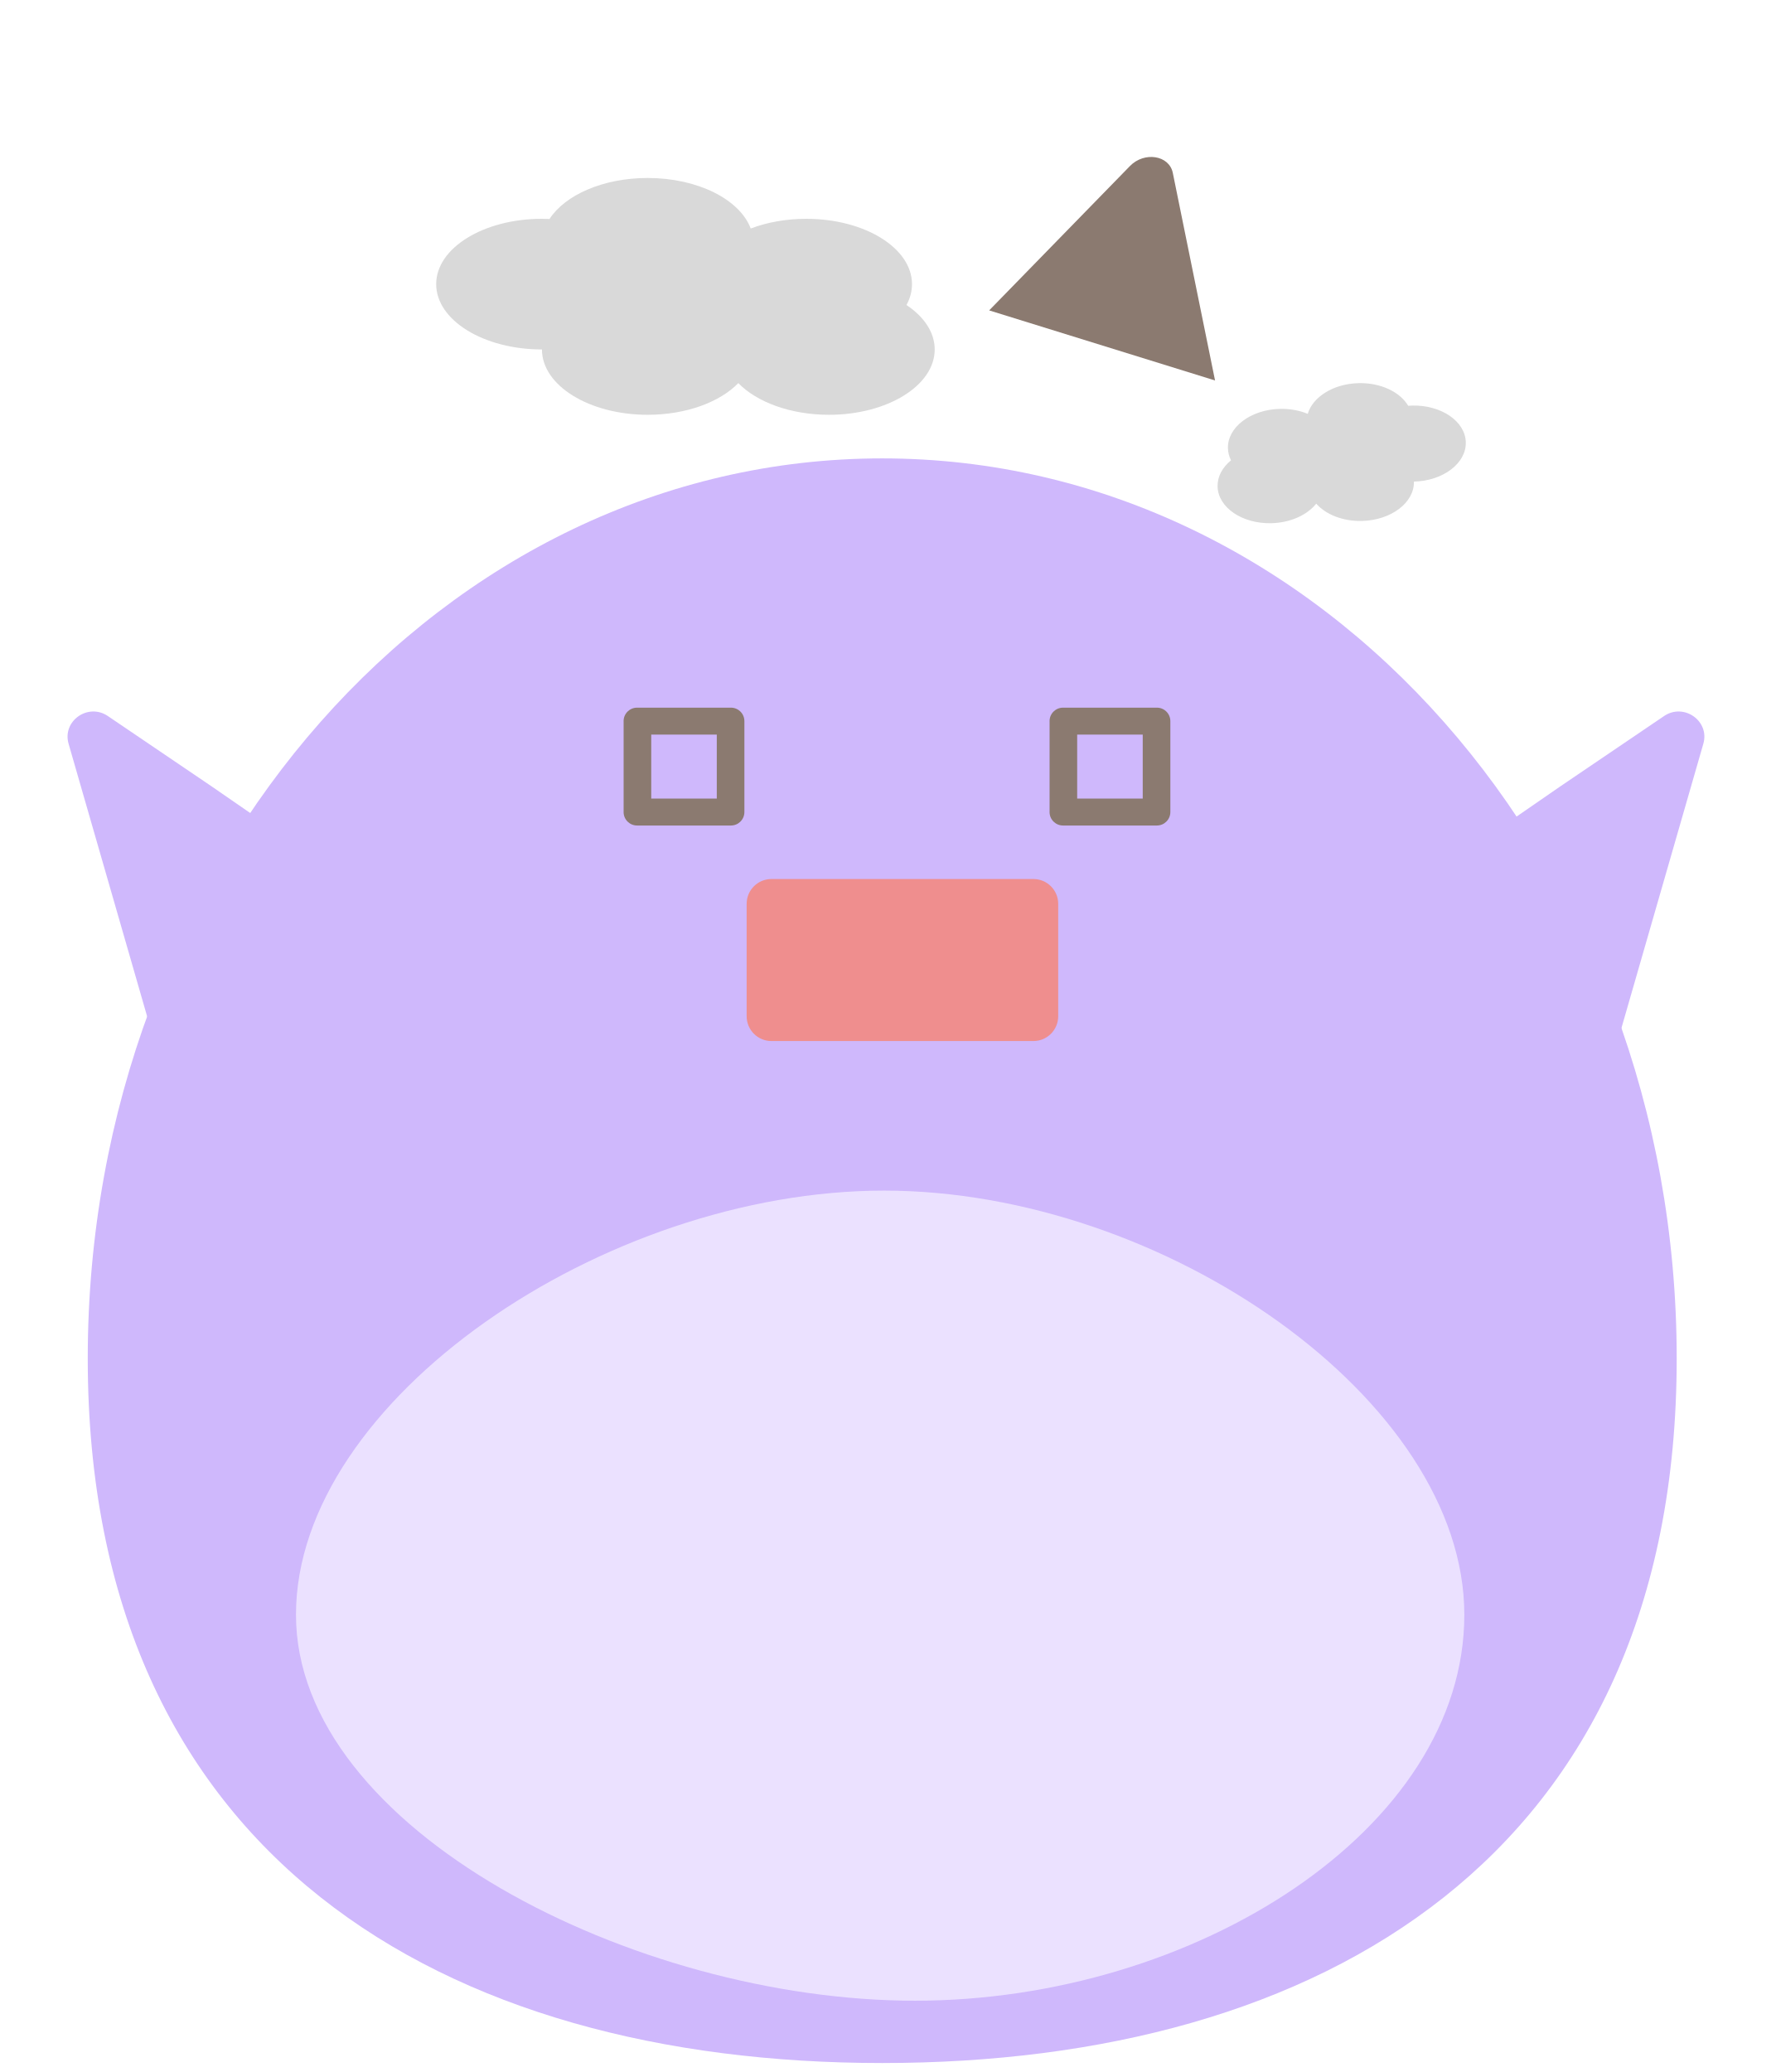
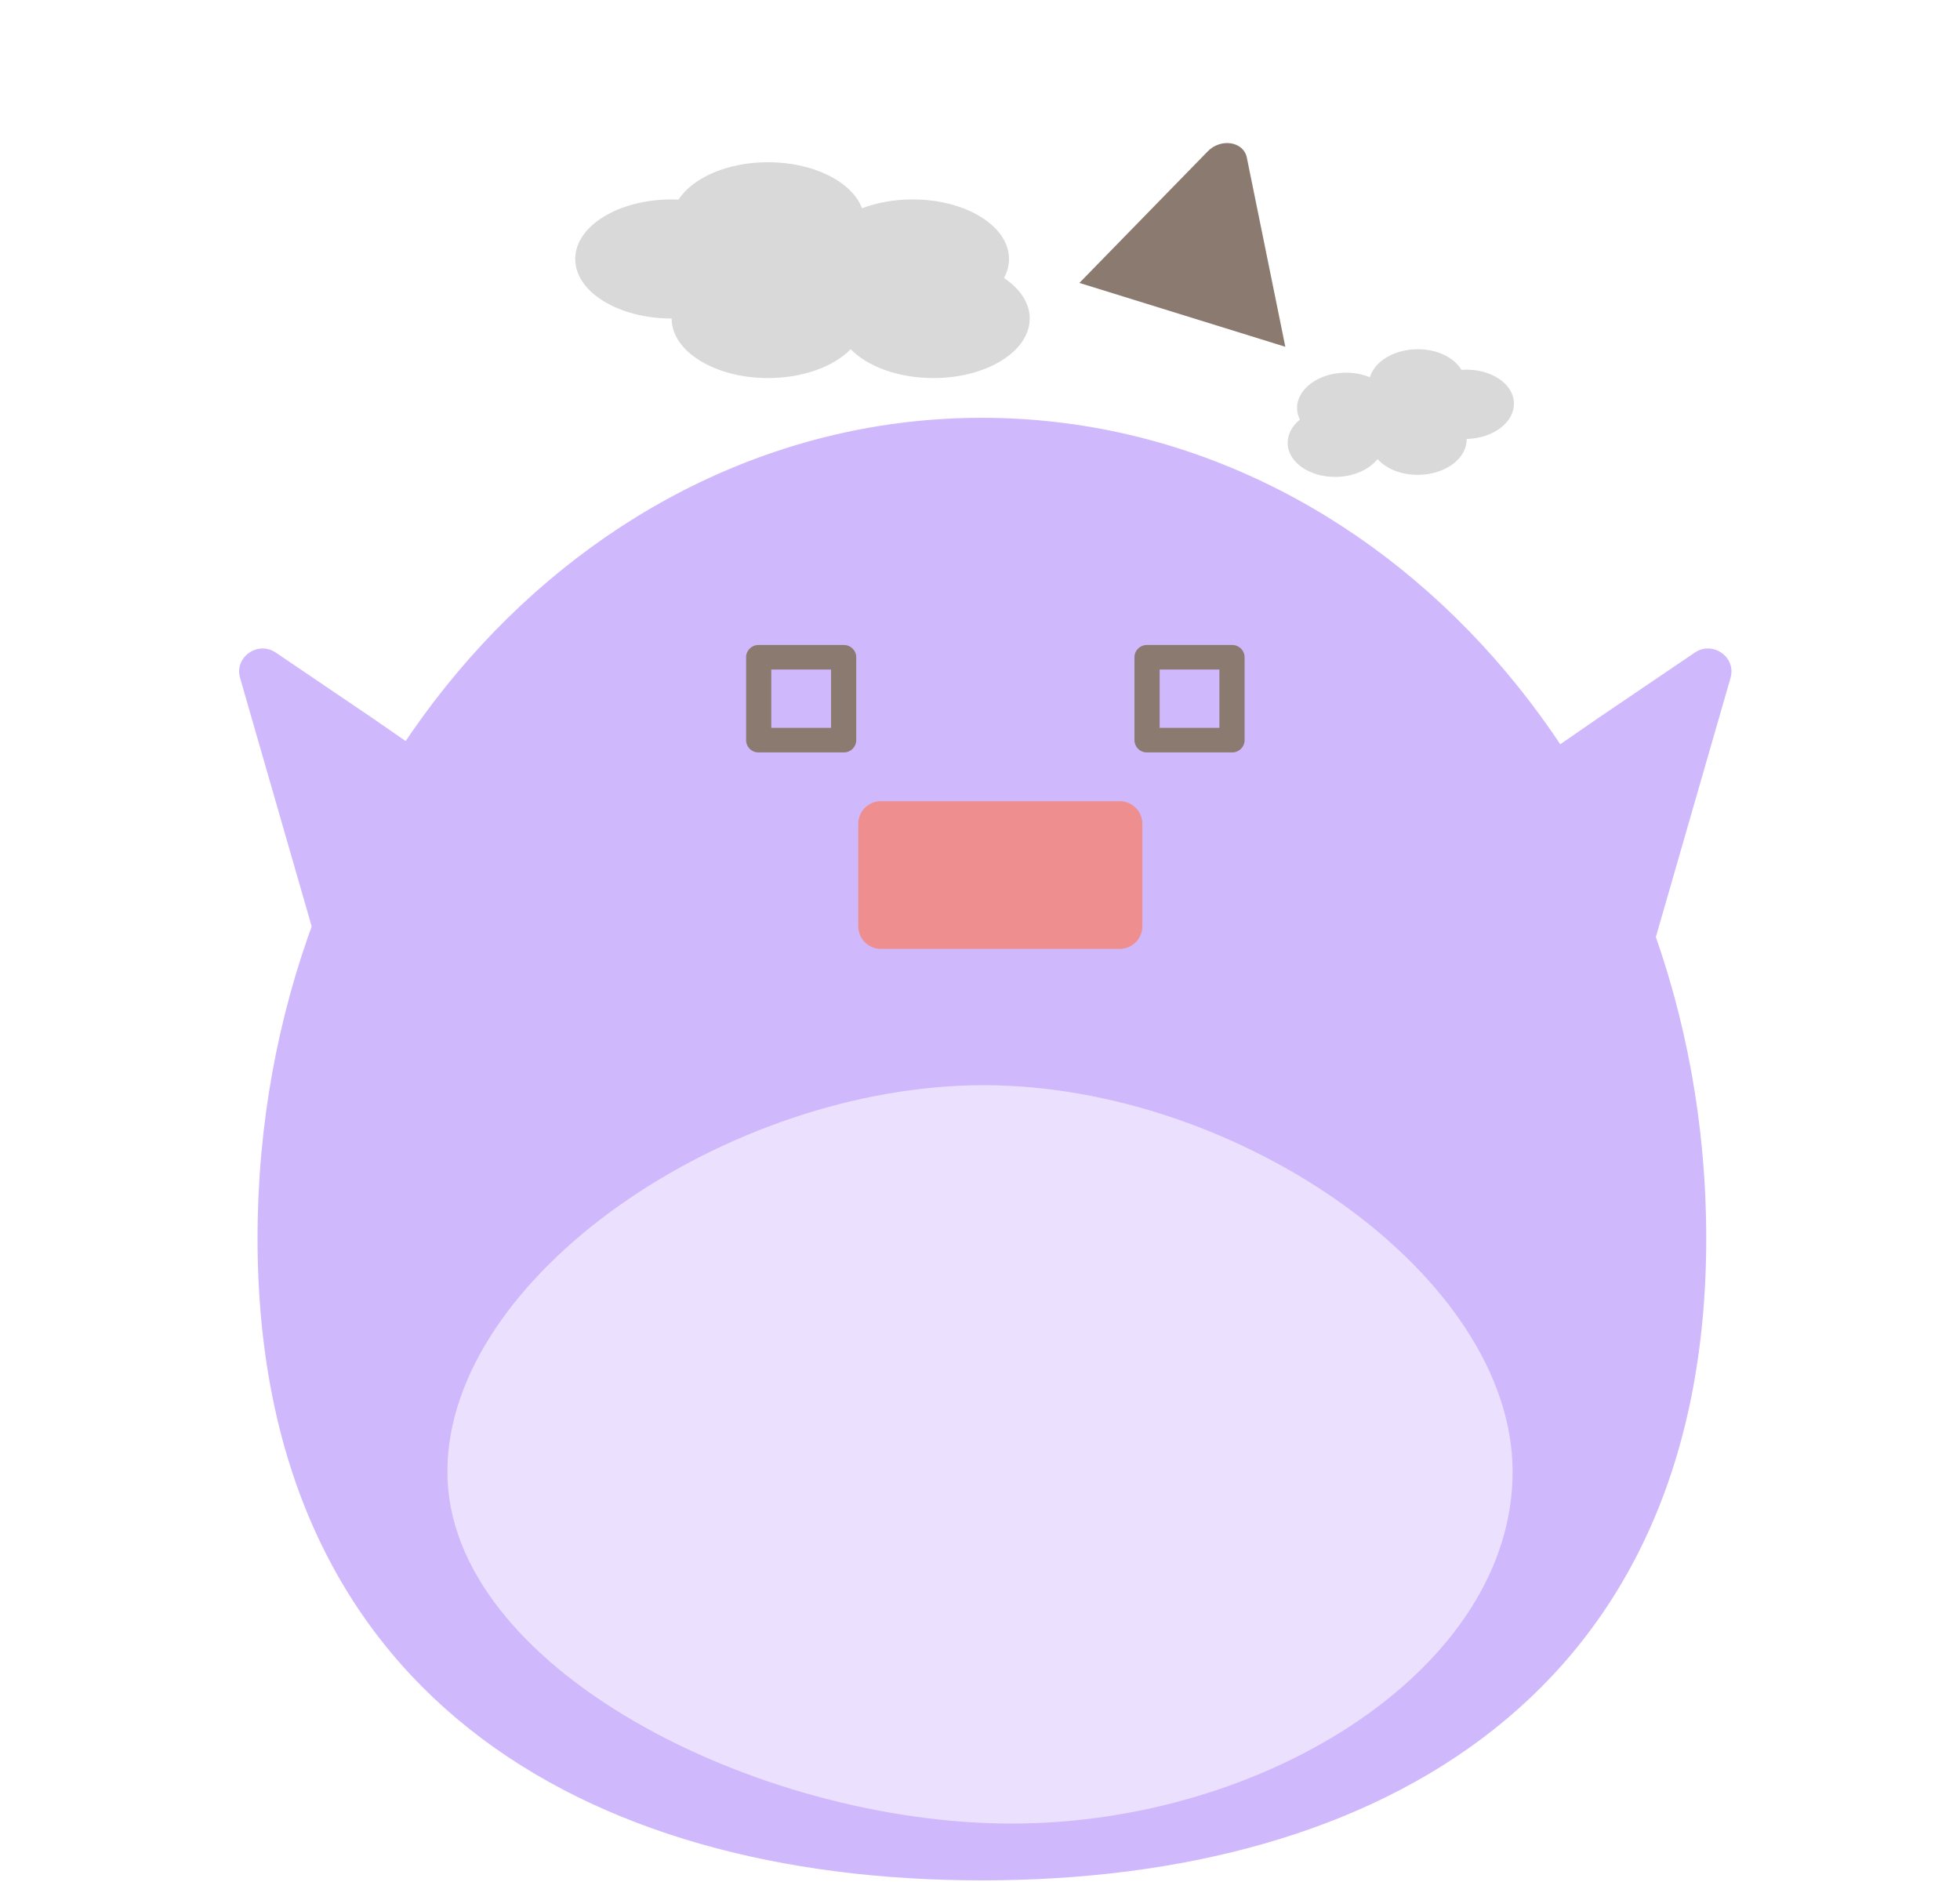
- <svg xmlns="http://www.w3.org/2000/svg" width="114" height="133" viewBox="0 0 114 133" fill="none">
-   <path d="M75.286 11.095C75.055 9.963 73.46 9.709 72.536 10.657L63.498 19.924L77.998 24.422L75.286 11.095Z" fill="#8B7A70" />
-   <path d="M107.633 87.2C107.633 119.109 84.799 132.424 56.633 132.424C28.466 132.424 5.633 119.109 5.633 87.2C5.633 55.291 28.466 29.424 56.633 29.424C84.799 29.424 107.633 55.291 107.633 87.2Z" fill="#CFB8FC" />
-   <path fill-rule="evenodd" clip-rule="evenodd" d="M40.896 45.424C40.418 45.424 40.031 45.811 40.031 46.288C40.031 46.303 40.032 46.317 40.032 46.332V52.081C40.032 52.095 40.031 52.11 40.031 52.124C40.031 52.602 40.418 52.989 40.896 52.989H46.921C47.398 52.989 47.785 52.602 47.785 52.124C47.785 52.118 47.785 52.111 47.785 52.105C47.785 52.104 47.785 52.103 47.785 52.102V46.31C47.785 46.309 47.785 46.309 47.785 46.308C47.785 46.301 47.785 46.295 47.785 46.288C47.785 45.811 47.398 45.424 46.921 45.424H46.899H40.919H40.896ZM46.013 47.153H41.805V51.26H46.013V47.153Z" fill="#8B7A70" />
-   <path fill-rule="evenodd" clip-rule="evenodd" d="M68.24 45.424C67.762 45.424 67.375 45.811 67.375 46.288C67.375 46.303 67.375 46.317 67.376 46.332V52.081C67.375 52.095 67.375 52.11 67.375 52.124C67.375 52.602 67.762 52.989 68.24 52.989H74.265C74.742 52.989 75.129 52.602 75.129 52.124C75.129 52.118 75.129 52.111 75.129 52.105C75.129 52.104 75.129 52.103 75.129 52.102V46.31C75.129 46.309 75.129 46.309 75.129 46.308C75.129 46.301 75.129 46.295 75.129 46.288C75.129 45.811 74.742 45.424 74.265 45.424H74.243H68.262H68.24ZM73.356 47.153H69.148V51.26H73.356V47.153Z" fill="#8B7A70" />
-   <rect x="47.93" y="56.424" width="20" height="10.4" rx="1.592" fill="#EF8E8E" />
-   <path d="M94 103.648C94 117.431 76.691 128.424 58.733 128.424C40.774 128.424 19 117.431 19 103.648C19 89.866 38.795 76.424 56.754 76.424C74.713 76.424 94 89.866 94 103.648Z" fill="#EBE1FF" />
-   <path fill-rule="evenodd" clip-rule="evenodd" d="M84.493 32.329C83.917 33.052 82.849 33.553 81.615 33.584C79.741 33.631 78.195 32.576 78.161 31.229C78.145 30.589 78.473 29.998 79.023 29.548C78.901 29.306 78.832 29.045 78.825 28.771C78.791 27.424 80.283 26.293 82.157 26.246C82.811 26.23 83.425 26.348 83.949 26.565C84.27 25.475 85.598 24.634 87.208 24.594C88.635 24.558 89.872 25.161 90.396 26.046C90.477 26.04 90.559 26.035 90.641 26.033C92.515 25.986 94.062 27.041 94.095 28.389C94.129 29.736 92.638 30.867 90.764 30.914C90.764 30.914 90.763 30.914 90.763 30.914C90.763 30.914 90.763 30.914 90.763 30.914C90.797 32.262 89.305 33.392 87.432 33.439C86.197 33.47 85.105 33.023 84.493 32.329Z" fill="#D9D9D9" />
-   <path fill-rule="evenodd" clip-rule="evenodd" d="M47.395 24.592C48.583 25.81 50.744 26.625 53.214 26.625C56.962 26.625 60.002 24.747 60.002 22.431C60.002 21.33 59.314 20.328 58.19 19.579C58.42 19.158 58.544 18.707 58.544 18.238C58.544 15.922 55.505 14.045 51.757 14.045C50.449 14.045 49.227 14.274 48.191 14.669C47.495 12.81 44.798 11.424 41.577 11.424C38.721 11.424 36.278 12.513 35.275 14.056C35.114 14.049 34.952 14.045 34.788 14.045C31.039 14.045 28 15.922 28 18.238C28 20.554 31.039 22.431 34.788 22.431C34.788 22.431 34.789 22.431 34.789 22.431C34.789 22.431 34.789 22.431 34.789 22.431C34.789 24.747 37.828 26.625 41.577 26.625C44.046 26.625 46.208 25.81 47.395 24.592Z" fill="#D9D9D9" />
-   <path d="M6.922 45.961C5.654 45.101 3.982 46.281 4.402 47.738L10.363 68.43C10.537 69.033 11.302 69.234 11.764 68.799L23.005 58.195C23.39 57.832 23.343 57.215 22.909 56.914L13.61 50.494L6.922 45.961Z" fill="#CFB8FC" />
-   <path d="M106.824 45.961C108.092 45.101 109.764 46.281 109.344 47.738L103.383 68.43C103.209 69.033 102.444 69.234 101.983 68.799L90.742 58.195C90.356 57.832 90.403 57.215 90.838 56.914L100.136 50.494L106.824 45.961Z" fill="#CFB8FC" />
+ <svg xmlns="http://www.w3.org/2000/svg" width="138" height="133" viewBox="0 0 138 133" fill="none">
+   <path d="M87.786 11.095C87.555 9.963 85.96 9.709 85.036 10.657L75.998 19.924L90.498 24.422L87.786 11.095Z" fill="#8B7A70" />
+   <path d="M120.133 87.2C120.133 119.109 97.299 132.424 69.133 132.424C40.966 132.424 18.133 119.109 18.133 87.2C18.133 55.291 40.966 29.424 69.133 29.424C97.299 29.424 120.133 55.291 120.133 87.2Z" fill="#CFB8FC" />
+   <path fill-rule="evenodd" clip-rule="evenodd" d="M53.396 45.424C52.918 45.424 52.531 45.811 52.531 46.288C52.531 46.303 52.532 46.317 52.532 46.332V52.081C52.532 52.095 52.531 52.11 52.531 52.124C52.531 52.602 52.918 52.989 53.396 52.989H59.421C59.898 52.989 60.285 52.602 60.285 52.124C60.285 52.118 60.285 52.111 60.285 52.105C60.285 52.104 60.285 52.103 60.285 52.102V46.31C60.285 46.309 60.285 46.309 60.285 46.308C60.285 46.301 60.285 46.295 60.285 46.288C60.285 45.811 59.898 45.424 59.421 45.424H59.399H53.419H53.396ZM58.513 47.153H54.305V51.26H58.513V47.153Z" fill="#8B7A70" />
+   <path fill-rule="evenodd" clip-rule="evenodd" d="M80.74 45.424C80.262 45.424 79.875 45.811 79.875 46.288C79.875 46.303 79.875 46.317 79.876 46.332V52.081C79.875 52.095 79.875 52.11 79.875 52.124C79.875 52.602 80.262 52.989 80.74 52.989H86.765C87.242 52.989 87.629 52.602 87.629 52.124C87.629 52.118 87.629 52.111 87.629 52.105C87.629 52.104 87.629 52.103 87.629 52.102V46.31C87.629 46.309 87.629 46.309 87.629 46.308C87.629 46.301 87.629 46.295 87.629 46.288C87.629 45.811 87.242 45.424 86.765 45.424H86.743H80.762H80.74ZM85.856 47.153H81.648V51.26H85.856V47.153Z" fill="#8B7A70" />
+   <rect x="60.43" y="56.424" width="20" height="10.4" rx="1.592" fill="#EF8E8E" />
+   <path d="M106.5 103.648C106.5 117.431 89.191 128.424 71.233 128.424C53.274 128.424 31.5 117.431 31.5 103.648C31.5 89.866 51.295 76.424 69.254 76.424C87.213 76.424 106.5 89.866 106.5 103.648Z" fill="#EBE1FF" />
+   <path fill-rule="evenodd" clip-rule="evenodd" d="M96.993 32.33C96.417 33.053 95.349 33.554 94.115 33.585C92.241 33.632 90.695 32.577 90.661 31.23C90.645 30.59 90.973 29.999 91.523 29.549C91.401 29.307 91.332 29.046 91.325 28.773C91.291 27.425 92.783 26.294 94.657 26.247C95.311 26.231 95.925 26.349 96.449 26.566C96.77 25.476 98.098 24.635 99.708 24.595C101.135 24.559 102.372 25.162 102.896 26.047C102.977 26.041 103.059 26.036 103.141 26.034C105.015 25.987 106.562 27.042 106.595 28.39C106.629 29.737 105.138 30.868 103.264 30.915C103.264 30.915 103.264 30.915 103.263 30.915C103.263 30.915 103.263 30.915 103.263 30.915C103.297 32.263 101.806 33.393 99.932 33.44C98.697 33.471 97.605 33.024 96.993 32.33Z" fill="#D9D9D9" />
+   <path fill-rule="evenodd" clip-rule="evenodd" d="M59.895 24.592C61.083 25.81 63.244 26.625 65.714 26.625C69.463 26.625 72.501 24.747 72.501 22.431C72.501 21.33 71.814 20.328 70.69 19.579C70.92 19.158 71.044 18.707 71.044 18.238C71.044 15.922 68.005 14.045 64.257 14.045C62.949 14.045 61.727 14.274 60.691 14.669C59.995 12.81 57.298 11.424 54.077 11.424C51.221 11.424 48.778 12.513 47.775 14.056C47.614 14.049 47.452 14.045 47.288 14.045C43.539 14.045 40.5 15.922 40.5 18.238C40.5 20.554 43.539 22.431 47.288 22.431C47.288 22.431 47.289 22.431 47.289 22.431C47.289 22.431 47.289 22.431 47.289 22.431C47.289 24.747 50.328 26.625 54.077 26.625C56.546 26.625 58.708 25.81 59.895 24.592Z" fill="#D9D9D9" />
+   <path d="M19.422 45.961C18.154 45.101 16.482 46.281 16.902 47.738L22.863 68.43C23.037 69.033 23.802 69.234 24.264 68.799L35.505 58.195C35.89 57.832 35.843 57.215 35.408 56.914L26.11 50.494L19.422 45.961Z" fill="#CFB8FC" />
+   <path d="M119.324 45.961C120.592 45.101 122.264 46.281 121.844 47.738L115.883 68.43C115.709 69.033 114.944 69.234 114.483 68.799L103.242 58.195C102.856 57.832 102.903 57.215 103.338 56.914L112.636 50.494L119.324 45.961Z" fill="#CFB8FC" />
</svg>
